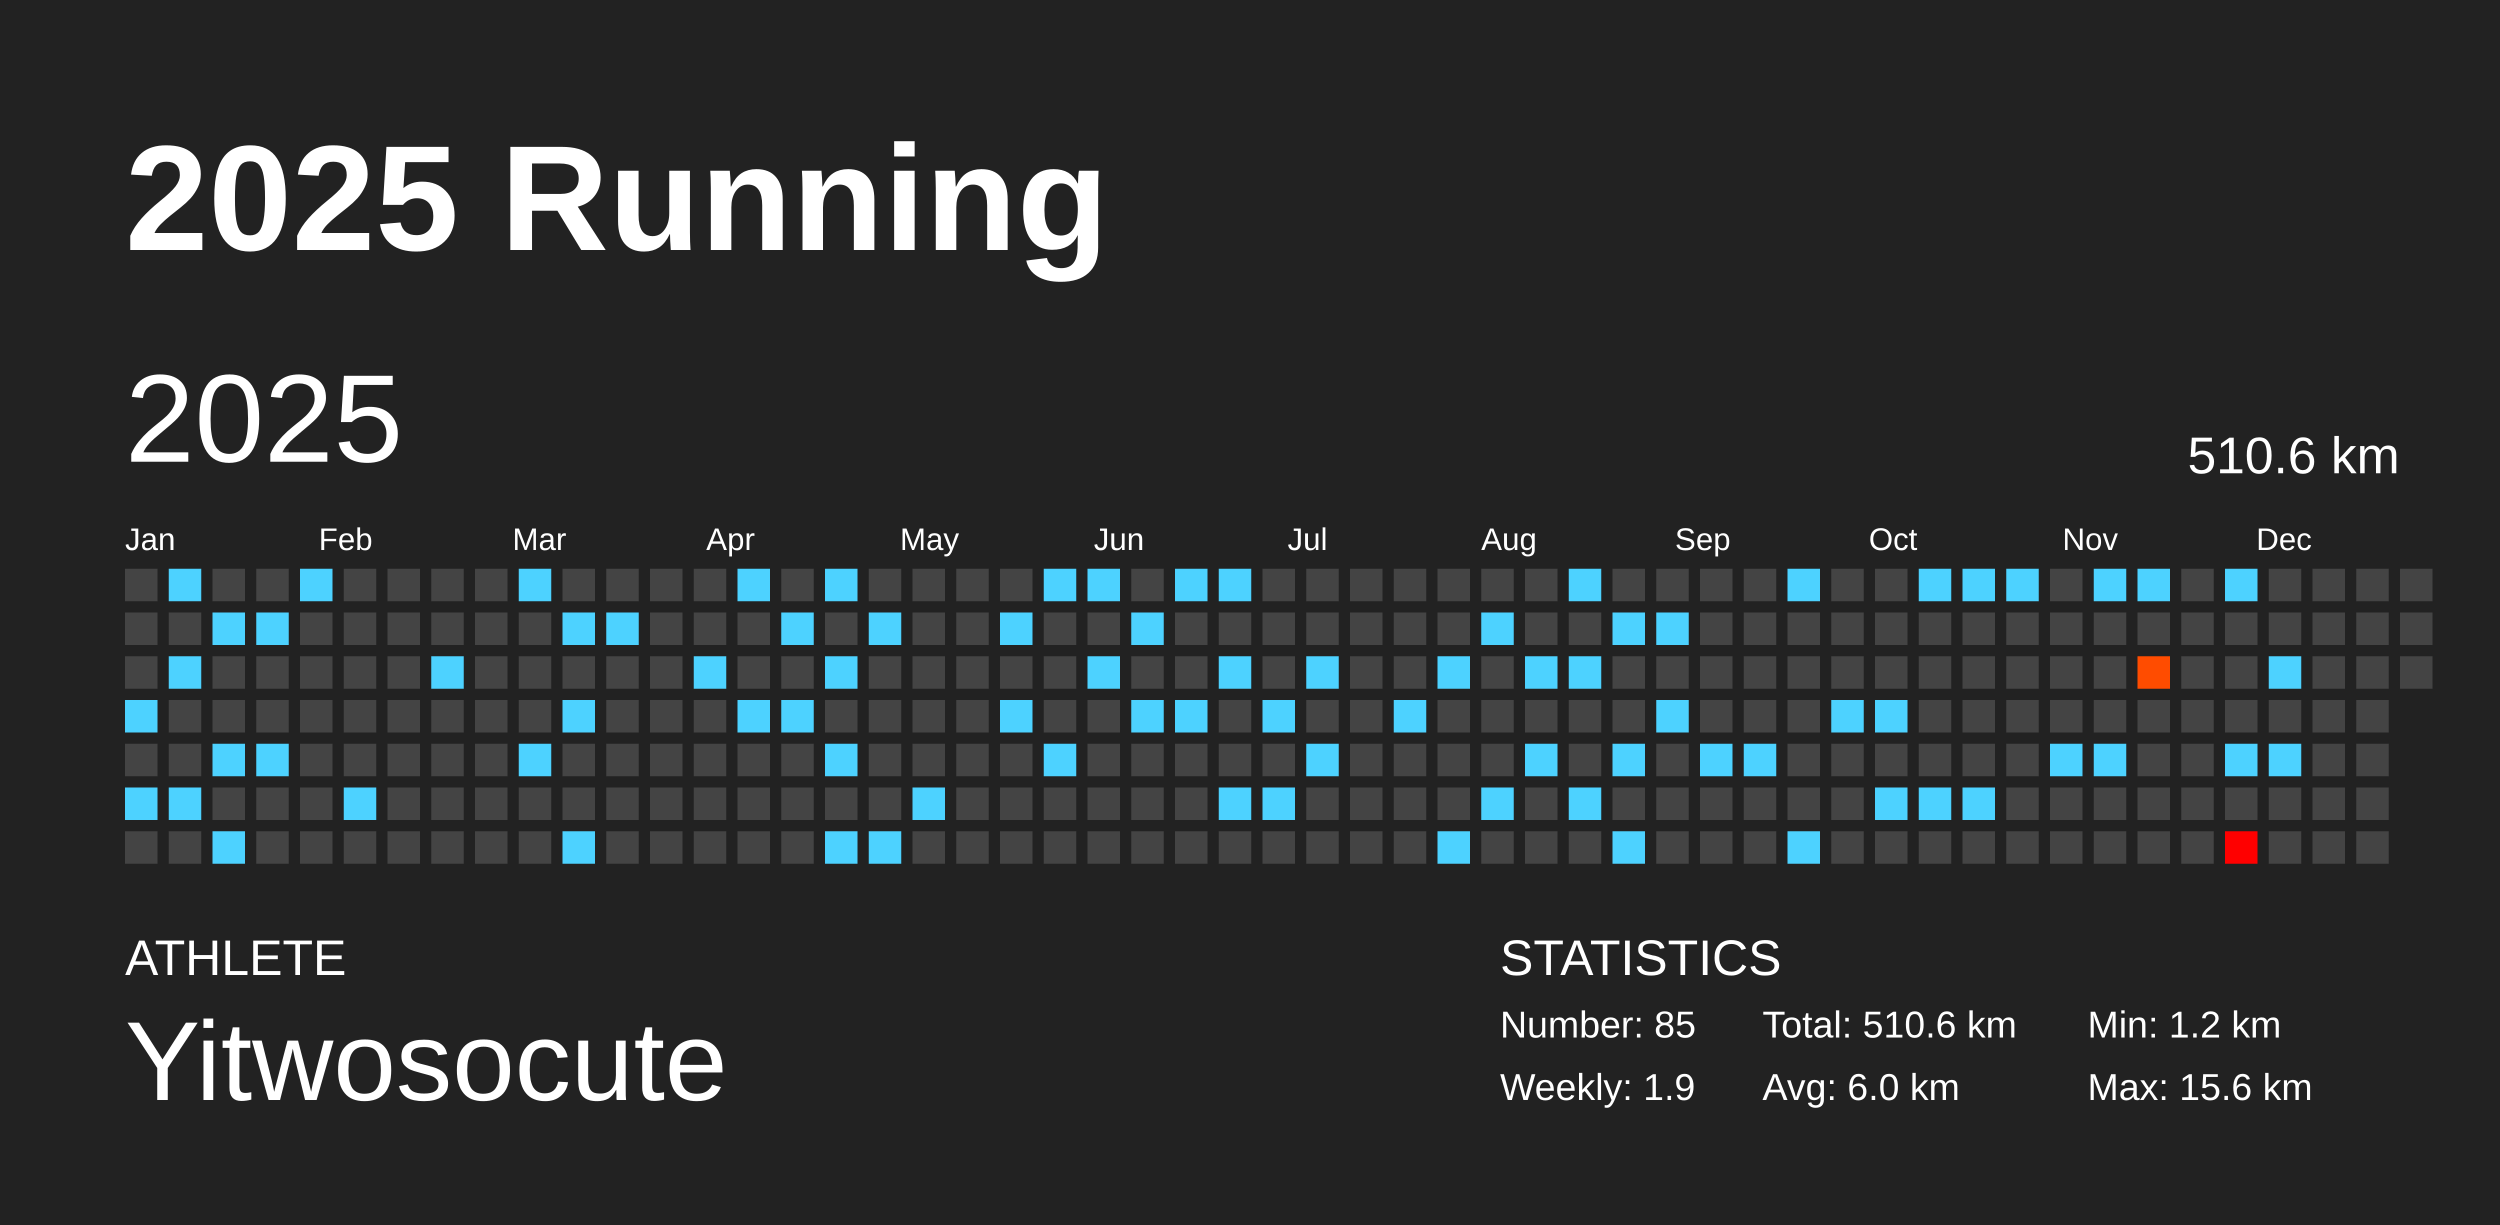
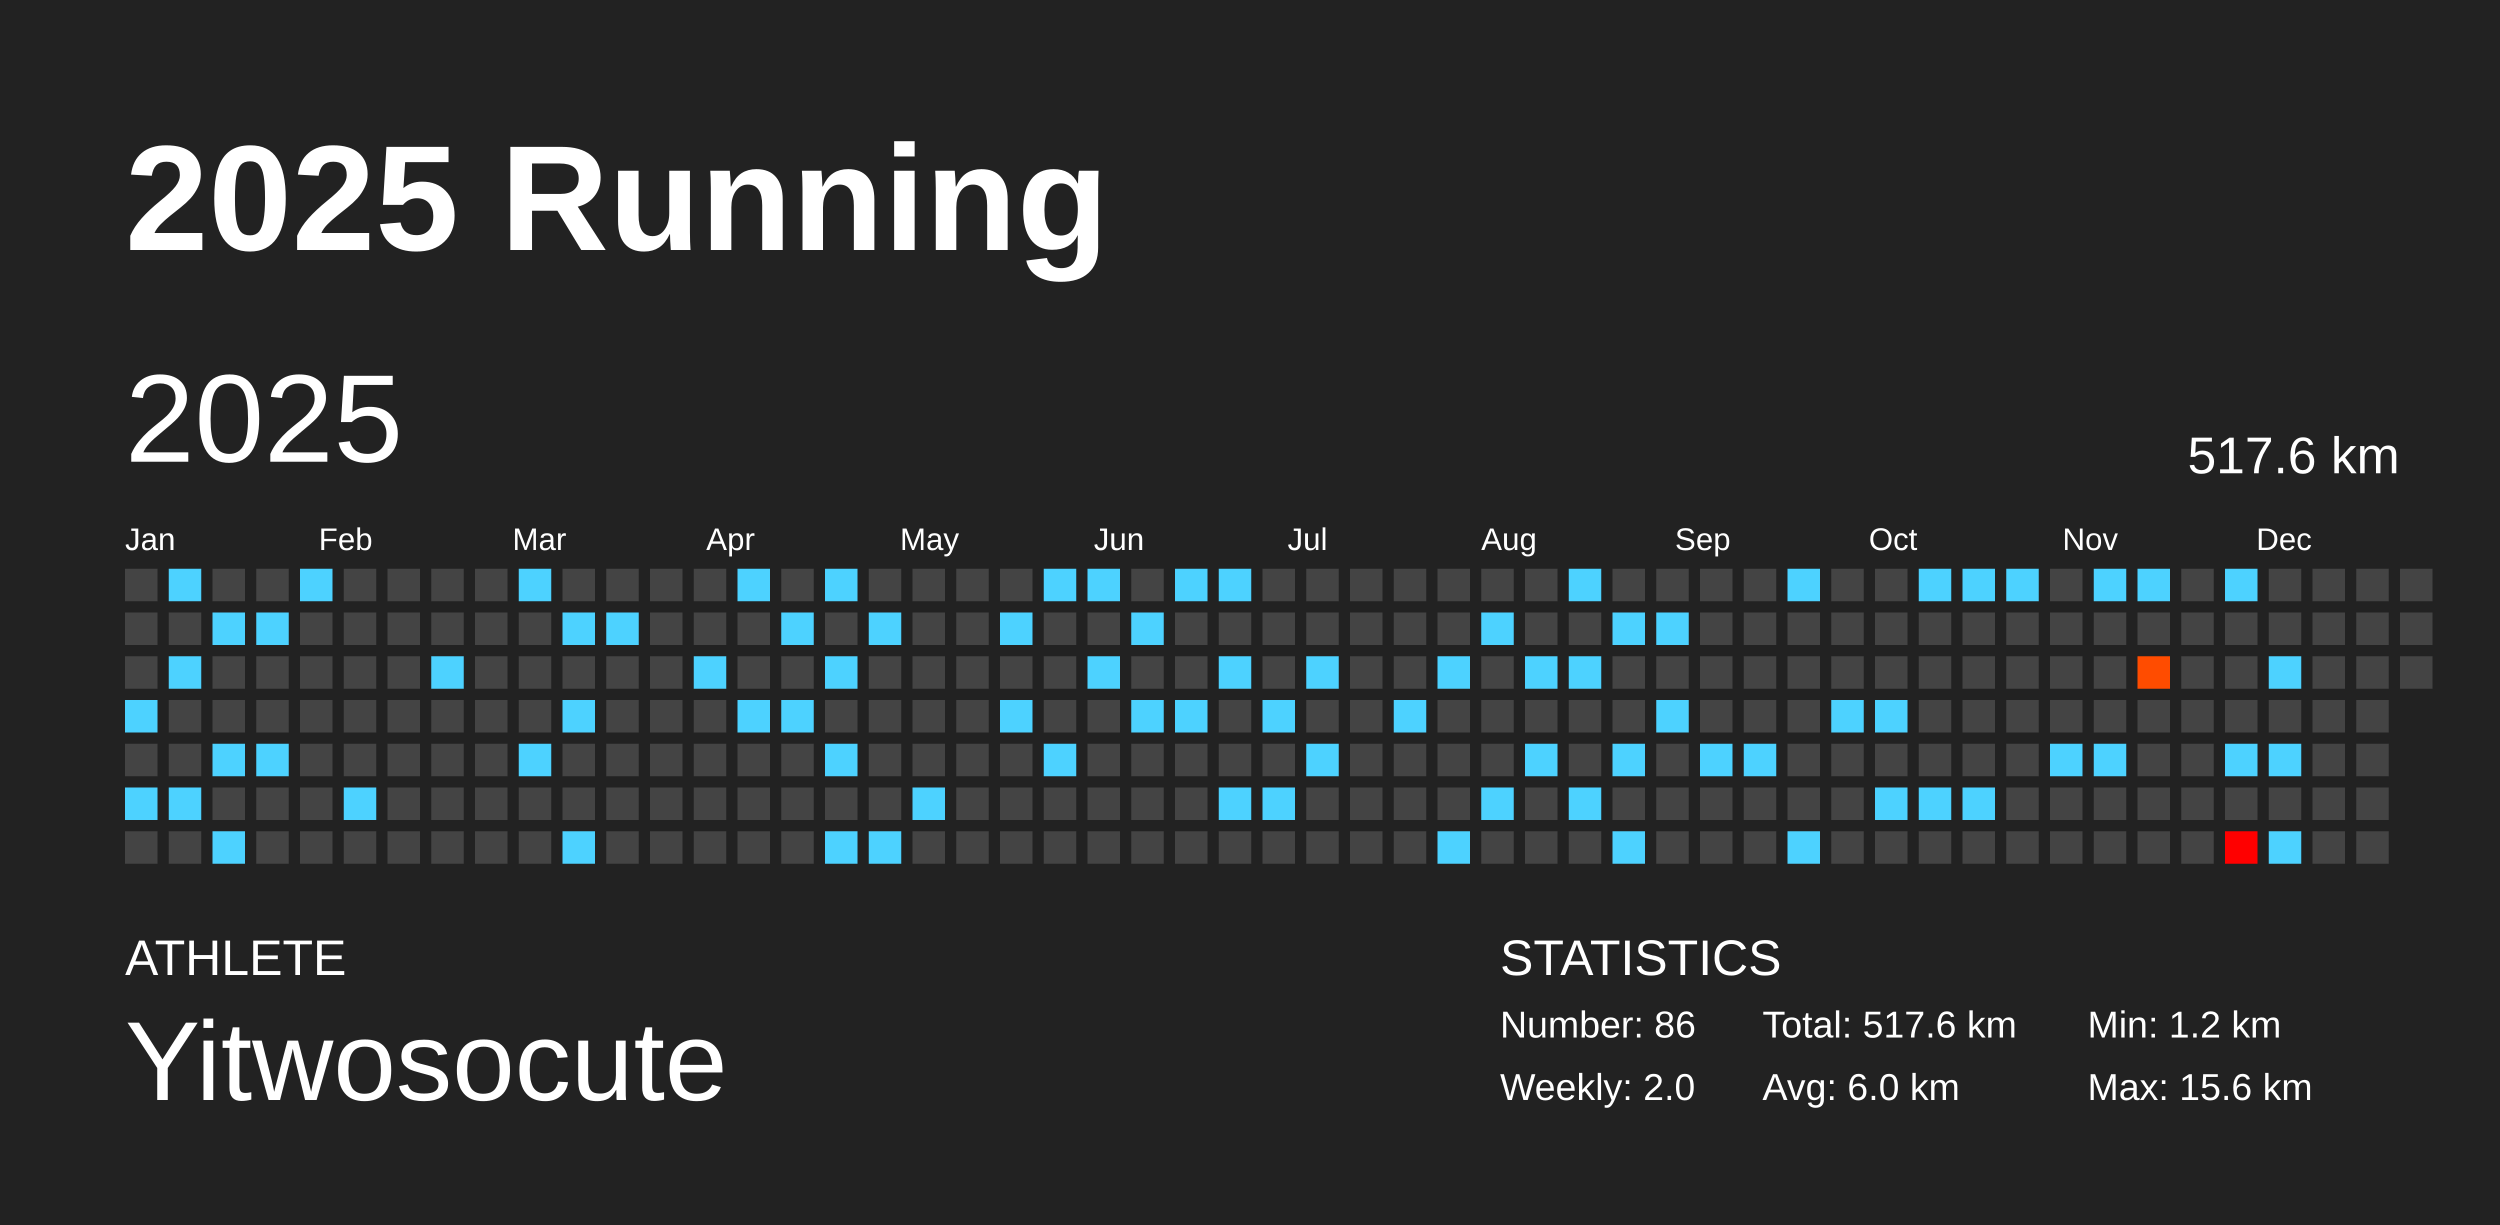
<svg xmlns="http://www.w3.org/2000/svg" baseProfile="full" height="98mm" version="1.1" viewBox="0,0,200,98" width="200mm">
  <defs />
  <rect fill="#222222" height="98" width="200" x="0" y="0" />
  <text fill="#FFFFFF" style="font-size:12px; font-family:Arial; font-weight:bold;" x="10" y="20">2025 Running</text>
  <text fill="#FFFFFF" style="font-size:4px; font-family:Arial" x="10" y="78">ATHLETE</text>
  <text fill="#FFFFFF" style="font-size:9px; font-family:Arial" x="10" y="88">Yitwosocute</text>
  <text fill="#FFFFFF" style="font-size:4px; font-family:Arial" x="120" y="78">STATISTICS</text>
-   <text fill="#FFFFFF" style="font-size:3px; font-family:Arial" x="120" y="83">Number: 85</text>
-   <text fill="#FFFFFF" style="font-size:3px; font-family:Arial" x="120" y="88">Weekly: 1.9</text>
-   <text fill="#FFFFFF" style="font-size:3px; font-family:Arial" x="141" y="83">Total: 510.6 km</text>
+   <text fill="#FFFFFF" style="font-size:3px; font-family:Arial" x="120" y="83">Number: 86</text>
+   <text fill="#FFFFFF" style="font-size:3px; font-family:Arial" x="120" y="88">Weekly: 2.0</text>
+   <text fill="#FFFFFF" style="font-size:3px; font-family:Arial" x="141" y="83">Total: 517.6 km</text>
  <text fill="#FFFFFF" style="font-size:3px; font-family:Arial" x="141" y="88">Avg: 6.0 km</text>
  <text fill="#FFFFFF" style="font-size:3px; font-family:Arial" x="167" y="83">Min: 1.2 km</text>
  <text fill="#FFFFFF" style="font-size:3px; font-family:Arial" x="167" y="88">Max: 15.6 km</text>
  <text dominant-baseline="hanging" fill="#FFFFFF" style="font-size:10.0px; font-family:Arial;" x="10" y="30">2025</text>
-   <text dominant-baseline="hanging" fill="#FFFFFF" style="font-size:4.125px; font-family:Arial;" x="175" y="35">510.6 km</text>
+   <text dominant-baseline="hanging" fill="#FFFFFF" style="font-size:4.125px; font-family:Arial;" x="175" y="35">517.6 km</text>
  <text fill="#FFFFFF" style="font-size:2.5px; font-family:Arial" x="10.0" y="44">Jan</text>
  <text fill="#FFFFFF" style="font-size:2.5px; font-family:Arial" x="25.5" y="44">Feb</text>
  <text fill="#FFFFFF" style="font-size:2.5px; font-family:Arial" x="41.0" y="44">Mar</text>
  <text fill="#FFFFFF" style="font-size:2.5px; font-family:Arial" x="56.5" y="44">Apr</text>
  <text fill="#FFFFFF" style="font-size:2.5px; font-family:Arial" x="72.0" y="44">May</text>
  <text fill="#FFFFFF" style="font-size:2.5px; font-family:Arial" x="87.5" y="44">Jun</text>
  <text fill="#FFFFFF" style="font-size:2.5px; font-family:Arial" x="103.0" y="44">Jul</text>
  <text fill="#FFFFFF" style="font-size:2.5px; font-family:Arial" x="118.5" y="44">Aug</text>
  <text fill="#FFFFFF" style="font-size:2.5px; font-family:Arial" x="134.0" y="44">Sep</text>
  <text fill="#FFFFFF" style="font-size:2.5px; font-family:Arial" x="149.5" y="44">Oct</text>
  <text fill="#FFFFFF" style="font-size:2.5px; font-family:Arial" x="165.0" y="44">Nov</text>
  <text fill="#FFFFFF" style="font-size:2.5px; font-family:Arial" x="180.5" y="44">Dec</text>
  <rect fill="#444444" height="2.6" width="2.6" x="10.0" y="45.5" />
  <rect fill="#444444" height="2.6" width="2.6" x="10.0" y="49.0" />
  <rect fill="#444444" height="2.6" width="2.6" x="10.0" y="52.5" />
  <rect fill="#4dd2ff" height="2.6" width="2.6" x="10.0" y="56.0" />
  <rect fill="#444444" height="2.6" width="2.6" x="10.0" y="59.5" />
  <rect fill="#4dd2ff" height="2.6" width="2.6" x="10.0" y="63.0" />
  <rect fill="#444444" height="2.6" width="2.6" x="10.0" y="66.5" />
  <rect fill="#4dd2ff" height="2.6" width="2.6" x="13.5" y="45.5" />
  <rect fill="#444444" height="2.6" width="2.6" x="13.5" y="49.0" />
  <rect fill="#4dd2ff" height="2.6" width="2.6" x="13.5" y="52.5" />
  <rect fill="#444444" height="2.6" width="2.6" x="13.5" y="56.0" />
  <rect fill="#444444" height="2.6" width="2.6" x="13.5" y="59.5" />
  <rect fill="#4dd2ff" height="2.6" width="2.6" x="13.5" y="63.0" />
  <rect fill="#444444" height="2.6" width="2.6" x="13.5" y="66.5" />
  <rect fill="#444444" height="2.6" width="2.6" x="17.0" y="45.5" />
  <rect fill="#4dd2ff" height="2.6" width="2.6" x="17.0" y="49.0" />
  <rect fill="#444444" height="2.6" width="2.6" x="17.0" y="52.5" />
  <rect fill="#444444" height="2.6" width="2.6" x="17.0" y="56.0" />
  <rect fill="#4dd2ff" height="2.6" width="2.6" x="17.0" y="59.5" />
  <rect fill="#444444" height="2.6" width="2.6" x="17.0" y="63.0" />
  <rect fill="#4dd2ff" height="2.6" width="2.6" x="17.0" y="66.5" />
  <rect fill="#444444" height="2.6" width="2.6" x="20.5" y="45.5" />
  <rect fill="#4dd2ff" height="2.6" width="2.6" x="20.5" y="49.0" />
  <rect fill="#444444" height="2.6" width="2.6" x="20.5" y="52.5" />
  <rect fill="#444444" height="2.6" width="2.6" x="20.5" y="56.0" />
  <rect fill="#4dd2ff" height="2.6" width="2.6" x="20.5" y="59.5" />
  <rect fill="#444444" height="2.6" width="2.6" x="20.5" y="63.0" />
  <rect fill="#444444" height="2.6" width="2.6" x="20.5" y="66.5" />
  <rect fill="#4dd2ff" height="2.6" width="2.6" x="24.0" y="45.5" />
  <rect fill="#444444" height="2.6" width="2.6" x="24.0" y="49.0" />
  <rect fill="#444444" height="2.6" width="2.6" x="24.0" y="52.5" />
  <rect fill="#444444" height="2.6" width="2.6" x="24.0" y="56.0" />
  <rect fill="#444444" height="2.6" width="2.6" x="24.0" y="59.5" />
  <rect fill="#444444" height="2.6" width="2.6" x="24.0" y="63.0" />
  <rect fill="#444444" height="2.6" width="2.6" x="24.0" y="66.5" />
  <rect fill="#444444" height="2.6" width="2.6" x="27.5" y="45.5" />
  <rect fill="#444444" height="2.6" width="2.6" x="27.5" y="49.0" />
  <rect fill="#444444" height="2.6" width="2.6" x="27.5" y="52.5" />
  <rect fill="#444444" height="2.6" width="2.6" x="27.5" y="56.0" />
  <rect fill="#444444" height="2.6" width="2.6" x="27.5" y="59.5" />
  <rect fill="#4dd2ff" height="2.6" width="2.6" x="27.5" y="63.0" />
  <rect fill="#444444" height="2.6" width="2.6" x="27.5" y="66.5" />
  <rect fill="#444444" height="2.6" width="2.6" x="31.0" y="45.5" />
  <rect fill="#444444" height="2.6" width="2.6" x="31.0" y="49.0" />
  <rect fill="#444444" height="2.6" width="2.6" x="31.0" y="52.5" />
  <rect fill="#444444" height="2.6" width="2.6" x="31.0" y="56.0" />
  <rect fill="#444444" height="2.6" width="2.6" x="31.0" y="59.5" />
  <rect fill="#444444" height="2.6" width="2.6" x="31.0" y="63.0" />
  <rect fill="#444444" height="2.6" width="2.6" x="31.0" y="66.5" />
  <rect fill="#444444" height="2.6" width="2.6" x="34.5" y="45.5" />
  <rect fill="#444444" height="2.6" width="2.6" x="34.5" y="49.0" />
  <rect fill="#4dd2ff" height="2.6" width="2.6" x="34.5" y="52.5" />
  <rect fill="#444444" height="2.6" width="2.6" x="34.5" y="56.0" />
  <rect fill="#444444" height="2.6" width="2.6" x="34.5" y="59.5" />
  <rect fill="#444444" height="2.6" width="2.6" x="34.5" y="63.0" />
  <rect fill="#444444" height="2.6" width="2.6" x="34.5" y="66.5" />
  <rect fill="#444444" height="2.6" width="2.6" x="38.0" y="45.5" />
  <rect fill="#444444" height="2.6" width="2.6" x="38.0" y="49.0" />
  <rect fill="#444444" height="2.6" width="2.6" x="38.0" y="52.5" />
  <rect fill="#444444" height="2.6" width="2.6" x="38.0" y="56.0" />
  <rect fill="#444444" height="2.6" width="2.6" x="38.0" y="59.5" />
  <rect fill="#444444" height="2.6" width="2.6" x="38.0" y="63.0" />
  <rect fill="#444444" height="2.6" width="2.6" x="38.0" y="66.5" />
  <rect fill="#4dd2ff" height="2.6" width="2.6" x="41.5" y="45.5" />
  <rect fill="#444444" height="2.6" width="2.6" x="41.5" y="49.0" />
  <rect fill="#444444" height="2.6" width="2.6" x="41.5" y="52.5" />
  <rect fill="#444444" height="2.6" width="2.6" x="41.5" y="56.0" />
  <rect fill="#4dd2ff" height="2.6" width="2.6" x="41.5" y="59.5" />
  <rect fill="#444444" height="2.6" width="2.6" x="41.5" y="63.0" />
  <rect fill="#444444" height="2.6" width="2.6" x="41.5" y="66.5" />
  <rect fill="#444444" height="2.6" width="2.6" x="45.0" y="45.5" />
  <rect fill="#4dd2ff" height="2.6" width="2.6" x="45.0" y="49.0" />
  <rect fill="#444444" height="2.6" width="2.6" x="45.0" y="52.5" />
  <rect fill="#4dd2ff" height="2.6" width="2.6" x="45.0" y="56.0" />
  <rect fill="#444444" height="2.6" width="2.6" x="45.0" y="59.5" />
  <rect fill="#444444" height="2.6" width="2.6" x="45.0" y="63.0" />
  <rect fill="#4dd2ff" height="2.6" width="2.6" x="45.0" y="66.5" />
  <rect fill="#444444" height="2.6" width="2.6" x="48.5" y="45.5" />
  <rect fill="#4dd2ff" height="2.6" width="2.6" x="48.5" y="49.0" />
  <rect fill="#444444" height="2.6" width="2.6" x="48.5" y="52.5" />
  <rect fill="#444444" height="2.6" width="2.6" x="48.5" y="56.0" />
  <rect fill="#444444" height="2.6" width="2.6" x="48.5" y="59.5" />
  <rect fill="#444444" height="2.6" width="2.6" x="48.5" y="63.0" />
  <rect fill="#444444" height="2.6" width="2.6" x="48.5" y="66.5" />
  <rect fill="#444444" height="2.6" width="2.6" x="52.0" y="45.5" />
  <rect fill="#444444" height="2.6" width="2.6" x="52.0" y="49.0" />
  <rect fill="#444444" height="2.6" width="2.6" x="52.0" y="52.5" />
  <rect fill="#444444" height="2.6" width="2.6" x="52.0" y="56.0" />
  <rect fill="#444444" height="2.6" width="2.6" x="52.0" y="59.5" />
  <rect fill="#444444" height="2.6" width="2.6" x="52.0" y="63.0" />
  <rect fill="#444444" height="2.6" width="2.6" x="52.0" y="66.5" />
  <rect fill="#444444" height="2.6" width="2.6" x="55.5" y="45.5" />
  <rect fill="#444444" height="2.6" width="2.6" x="55.5" y="49.0" />
  <rect fill="#4dd2ff" height="2.6" width="2.6" x="55.5" y="52.5" />
  <rect fill="#444444" height="2.6" width="2.6" x="55.5" y="56.0" />
  <rect fill="#444444" height="2.6" width="2.6" x="55.5" y="59.5" />
  <rect fill="#444444" height="2.6" width="2.6" x="55.5" y="63.0" />
  <rect fill="#444444" height="2.6" width="2.6" x="55.5" y="66.5" />
  <rect fill="#4dd2ff" height="2.6" width="2.6" x="59.0" y="45.5" />
  <rect fill="#444444" height="2.6" width="2.6" x="59.0" y="49.0" />
  <rect fill="#444444" height="2.6" width="2.6" x="59.0" y="52.5" />
  <rect fill="#4dd2ff" height="2.6" width="2.6" x="59.0" y="56.0" />
  <rect fill="#444444" height="2.6" width="2.6" x="59.0" y="59.5" />
  <rect fill="#444444" height="2.6" width="2.6" x="59.0" y="63.0" />
  <rect fill="#444444" height="2.6" width="2.6" x="59.0" y="66.5" />
  <rect fill="#444444" height="2.6" width="2.6" x="62.5" y="45.5" />
  <rect fill="#4dd2ff" height="2.6" width="2.6" x="62.5" y="49.0" />
  <rect fill="#444444" height="2.6" width="2.6" x="62.5" y="52.5" />
  <rect fill="#4dd2ff" height="2.6" width="2.6" x="62.5" y="56.0" />
  <rect fill="#444444" height="2.6" width="2.6" x="62.5" y="59.5" />
  <rect fill="#444444" height="2.6" width="2.6" x="62.5" y="63.0" />
  <rect fill="#444444" height="2.6" width="2.6" x="62.5" y="66.5" />
  <rect fill="#4dd2ff" height="2.6" width="2.6" x="66.0" y="45.5" />
  <rect fill="#444444" height="2.6" width="2.6" x="66.0" y="49.0" />
  <rect fill="#4dd2ff" height="2.6" width="2.6" x="66.0" y="52.5" />
  <rect fill="#444444" height="2.6" width="2.6" x="66.0" y="56.0" />
  <rect fill="#4dd2ff" height="2.6" width="2.6" x="66.0" y="59.5" />
  <rect fill="#444444" height="2.6" width="2.6" x="66.0" y="63.0" />
  <rect fill="#4dd2ff" height="2.6" width="2.6" x="66.0" y="66.5" />
  <rect fill="#444444" height="2.6" width="2.6" x="69.5" y="45.5" />
  <rect fill="#4dd2ff" height="2.6" width="2.6" x="69.5" y="49.0" />
  <rect fill="#444444" height="2.6" width="2.6" x="69.5" y="52.5" />
  <rect fill="#444444" height="2.6" width="2.6" x="69.5" y="56.0" />
  <rect fill="#444444" height="2.6" width="2.6" x="69.5" y="59.5" />
  <rect fill="#444444" height="2.6" width="2.6" x="69.5" y="63.0" />
  <rect fill="#4dd2ff" height="2.6" width="2.6" x="69.5" y="66.5" />
  <rect fill="#444444" height="2.6" width="2.6" x="73.0" y="45.5" />
  <rect fill="#444444" height="2.6" width="2.6" x="73.0" y="49.0" />
  <rect fill="#444444" height="2.6" width="2.6" x="73.0" y="52.5" />
  <rect fill="#444444" height="2.6" width="2.6" x="73.0" y="56.0" />
  <rect fill="#444444" height="2.6" width="2.6" x="73.0" y="59.5" />
  <rect fill="#4dd2ff" height="2.6" width="2.6" x="73.0" y="63.0" />
  <rect fill="#444444" height="2.6" width="2.6" x="73.0" y="66.5" />
  <rect fill="#444444" height="2.6" width="2.6" x="76.5" y="45.5" />
  <rect fill="#444444" height="2.6" width="2.6" x="76.5" y="49.0" />
  <rect fill="#444444" height="2.6" width="2.6" x="76.5" y="52.5" />
  <rect fill="#444444" height="2.6" width="2.6" x="76.5" y="56.0" />
  <rect fill="#444444" height="2.6" width="2.6" x="76.5" y="59.5" />
  <rect fill="#444444" height="2.6" width="2.6" x="76.5" y="63.0" />
  <rect fill="#444444" height="2.6" width="2.6" x="76.5" y="66.5" />
  <rect fill="#444444" height="2.6" width="2.6" x="80.0" y="45.5" />
  <rect fill="#4dd2ff" height="2.6" width="2.6" x="80.0" y="49.0" />
  <rect fill="#444444" height="2.6" width="2.6" x="80.0" y="52.5" />
  <rect fill="#4dd2ff" height="2.6" width="2.6" x="80.0" y="56.0" />
  <rect fill="#444444" height="2.6" width="2.6" x="80.0" y="59.5" />
  <rect fill="#444444" height="2.6" width="2.6" x="80.0" y="63.0" />
  <rect fill="#444444" height="2.6" width="2.6" x="80.0" y="66.5" />
  <rect fill="#4dd2ff" height="2.6" width="2.6" x="83.5" y="45.5" />
  <rect fill="#444444" height="2.6" width="2.6" x="83.5" y="49.0" />
  <rect fill="#444444" height="2.6" width="2.6" x="83.5" y="52.5" />
  <rect fill="#444444" height="2.6" width="2.6" x="83.5" y="56.0" />
  <rect fill="#4dd2ff" height="2.6" width="2.6" x="83.5" y="59.5" />
  <rect fill="#444444" height="2.6" width="2.6" x="83.5" y="63.0" />
  <rect fill="#444444" height="2.6" width="2.6" x="83.5" y="66.5" />
  <rect fill="#4dd2ff" height="2.6" width="2.6" x="87.0" y="45.5" />
  <rect fill="#444444" height="2.6" width="2.6" x="87.0" y="49.0" />
  <rect fill="#4dd2ff" height="2.6" width="2.6" x="87.0" y="52.5" />
  <rect fill="#444444" height="2.6" width="2.6" x="87.0" y="56.0" />
  <rect fill="#444444" height="2.6" width="2.6" x="87.0" y="59.5" />
  <rect fill="#444444" height="2.6" width="2.6" x="87.0" y="63.0" />
  <rect fill="#444444" height="2.6" width="2.6" x="87.0" y="66.5" />
  <rect fill="#444444" height="2.6" width="2.6" x="90.5" y="45.5" />
  <rect fill="#4dd2ff" height="2.6" width="2.6" x="90.5" y="49.0" />
  <rect fill="#444444" height="2.6" width="2.6" x="90.5" y="52.5" />
  <rect fill="#4dd2ff" height="2.6" width="2.6" x="90.5" y="56.0" />
  <rect fill="#444444" height="2.6" width="2.6" x="90.5" y="59.5" />
  <rect fill="#444444" height="2.6" width="2.6" x="90.5" y="63.0" />
  <rect fill="#444444" height="2.6" width="2.6" x="90.5" y="66.5" />
  <rect fill="#4dd2ff" height="2.6" width="2.6" x="94.0" y="45.5" />
  <rect fill="#444444" height="2.6" width="2.6" x="94.0" y="49.0" />
  <rect fill="#444444" height="2.6" width="2.6" x="94.0" y="52.5" />
  <rect fill="#4dd2ff" height="2.6" width="2.6" x="94.0" y="56.0" />
  <rect fill="#444444" height="2.6" width="2.6" x="94.0" y="59.5" />
  <rect fill="#444444" height="2.6" width="2.6" x="94.0" y="63.0" />
  <rect fill="#444444" height="2.6" width="2.6" x="94.0" y="66.5" />
  <rect fill="#4dd2ff" height="2.6" width="2.6" x="97.5" y="45.5" />
  <rect fill="#444444" height="2.6" width="2.6" x="97.5" y="49.0" />
  <rect fill="#4dd2ff" height="2.6" width="2.6" x="97.5" y="52.5" />
  <rect fill="#444444" height="2.6" width="2.6" x="97.5" y="56.0" />
  <rect fill="#444444" height="2.6" width="2.6" x="97.5" y="59.5" />
  <rect fill="#4dd2ff" height="2.6" width="2.6" x="97.5" y="63.0" />
  <rect fill="#444444" height="2.6" width="2.6" x="97.5" y="66.5" />
  <rect fill="#444444" height="2.6" width="2.6" x="101.0" y="45.5" />
  <rect fill="#444444" height="2.6" width="2.6" x="101.0" y="49.0" />
  <rect fill="#444444" height="2.6" width="2.6" x="101.0" y="52.5" />
  <rect fill="#4dd2ff" height="2.6" width="2.6" x="101.0" y="56.0" />
  <rect fill="#444444" height="2.6" width="2.6" x="101.0" y="59.5" />
  <rect fill="#4dd2ff" height="2.6" width="2.6" x="101.0" y="63.0" />
  <rect fill="#444444" height="2.6" width="2.6" x="101.0" y="66.5" />
  <rect fill="#444444" height="2.6" width="2.6" x="104.5" y="45.5" />
  <rect fill="#444444" height="2.6" width="2.6" x="104.5" y="49.0" />
  <rect fill="#4dd2ff" height="2.6" width="2.6" x="104.5" y="52.5" />
  <rect fill="#444444" height="2.6" width="2.6" x="104.5" y="56.0" />
  <rect fill="#4dd2ff" height="2.6" width="2.6" x="104.5" y="59.5" />
  <rect fill="#444444" height="2.6" width="2.6" x="104.5" y="63.0" />
  <rect fill="#444444" height="2.6" width="2.6" x="104.5" y="66.5" />
  <rect fill="#444444" height="2.6" width="2.6" x="108.0" y="45.5" />
  <rect fill="#444444" height="2.6" width="2.6" x="108.0" y="49.0" />
  <rect fill="#444444" height="2.6" width="2.6" x="108.0" y="52.5" />
  <rect fill="#444444" height="2.6" width="2.6" x="108.0" y="56.0" />
  <rect fill="#444444" height="2.6" width="2.6" x="108.0" y="59.5" />
  <rect fill="#444444" height="2.6" width="2.6" x="108.0" y="63.0" />
  <rect fill="#444444" height="2.6" width="2.6" x="108.0" y="66.5" />
  <rect fill="#444444" height="2.6" width="2.6" x="111.5" y="45.5" />
  <rect fill="#444444" height="2.6" width="2.6" x="111.5" y="49.0" />
  <rect fill="#444444" height="2.6" width="2.6" x="111.5" y="52.5" />
  <rect fill="#4dd2ff" height="2.6" width="2.6" x="111.5" y="56.0" />
  <rect fill="#444444" height="2.6" width="2.6" x="111.5" y="59.5" />
  <rect fill="#444444" height="2.6" width="2.6" x="111.5" y="63.0" />
  <rect fill="#444444" height="2.6" width="2.6" x="111.5" y="66.5" />
  <rect fill="#444444" height="2.6" width="2.6" x="115.0" y="45.5" />
  <rect fill="#444444" height="2.6" width="2.6" x="115.0" y="49.0" />
  <rect fill="#4dd2ff" height="2.6" width="2.6" x="115.0" y="52.5" />
  <rect fill="#444444" height="2.6" width="2.6" x="115.0" y="56.0" />
  <rect fill="#444444" height="2.6" width="2.6" x="115.0" y="59.5" />
  <rect fill="#444444" height="2.6" width="2.6" x="115.0" y="63.0" />
  <rect fill="#4dd2ff" height="2.6" width="2.6" x="115.0" y="66.5" />
  <rect fill="#444444" height="2.6" width="2.6" x="118.5" y="45.5" />
  <rect fill="#4dd2ff" height="2.6" width="2.6" x="118.5" y="49.0" />
  <rect fill="#444444" height="2.6" width="2.6" x="118.5" y="52.5" />
  <rect fill="#444444" height="2.6" width="2.6" x="118.5" y="56.0" />
  <rect fill="#444444" height="2.6" width="2.6" x="118.5" y="59.5" />
  <rect fill="#4dd2ff" height="2.6" width="2.6" x="118.5" y="63.0" />
  <rect fill="#444444" height="2.6" width="2.6" x="118.5" y="66.5" />
  <rect fill="#444444" height="2.6" width="2.6" x="122.0" y="45.5" />
  <rect fill="#444444" height="2.6" width="2.6" x="122.0" y="49.0" />
  <rect fill="#4dd2ff" height="2.6" width="2.6" x="122.0" y="52.5" />
  <rect fill="#444444" height="2.6" width="2.6" x="122.0" y="56.0" />
  <rect fill="#4dd2ff" height="2.6" width="2.6" x="122.0" y="59.5" />
  <rect fill="#444444" height="2.6" width="2.6" x="122.0" y="63.0" />
  <rect fill="#444444" height="2.6" width="2.6" x="122.0" y="66.5" />
  <rect fill="#4dd2ff" height="2.6" width="2.6" x="125.5" y="45.5" />
  <rect fill="#444444" height="2.6" width="2.6" x="125.5" y="49.0" />
  <rect fill="#4dd2ff" height="2.6" width="2.6" x="125.5" y="52.5" />
  <rect fill="#444444" height="2.6" width="2.6" x="125.5" y="56.0" />
  <rect fill="#444444" height="2.6" width="2.6" x="125.5" y="59.5" />
  <rect fill="#4dd2ff" height="2.6" width="2.6" x="125.5" y="63.0" />
  <rect fill="#444444" height="2.6" width="2.6" x="125.5" y="66.5" />
  <rect fill="#444444" height="2.6" width="2.6" x="129.0" y="45.5" />
  <rect fill="#4dd2ff" height="2.6" width="2.6" x="129.0" y="49.0" />
  <rect fill="#444444" height="2.6" width="2.6" x="129.0" y="52.5" />
  <rect fill="#444444" height="2.6" width="2.6" x="129.0" y="56.0" />
  <rect fill="#4dd2ff" height="2.6" width="2.6" x="129.0" y="59.5" />
  <rect fill="#444444" height="2.6" width="2.6" x="129.0" y="63.0" />
  <rect fill="#4dd2ff" height="2.6" width="2.6" x="129.0" y="66.5" />
  <rect fill="#444444" height="2.6" width="2.6" x="132.5" y="45.5" />
  <rect fill="#4dd2ff" height="2.6" width="2.6" x="132.5" y="49.0" />
  <rect fill="#444444" height="2.6" width="2.6" x="132.5" y="52.5" />
  <rect fill="#4dd2ff" height="2.6" width="2.6" x="132.5" y="56.0" />
  <rect fill="#444444" height="2.6" width="2.6" x="132.5" y="59.5" />
  <rect fill="#444444" height="2.6" width="2.6" x="132.5" y="63.0" />
  <rect fill="#444444" height="2.6" width="2.6" x="132.5" y="66.5" />
  <rect fill="#444444" height="2.6" width="2.6" x="136.0" y="45.5" />
  <rect fill="#444444" height="2.6" width="2.6" x="136.0" y="49.0" />
  <rect fill="#444444" height="2.6" width="2.6" x="136.0" y="52.5" />
  <rect fill="#444444" height="2.6" width="2.6" x="136.0" y="56.0" />
  <rect fill="#4dd2ff" height="2.6" width="2.6" x="136.0" y="59.5" />
  <rect fill="#444444" height="2.6" width="2.6" x="136.0" y="63.0" />
  <rect fill="#444444" height="2.6" width="2.6" x="136.0" y="66.5" />
  <rect fill="#444444" height="2.6" width="2.6" x="139.5" y="45.5" />
  <rect fill="#444444" height="2.6" width="2.6" x="139.5" y="49.0" />
  <rect fill="#444444" height="2.6" width="2.6" x="139.5" y="52.5" />
  <rect fill="#444444" height="2.6" width="2.6" x="139.5" y="56.0" />
  <rect fill="#4dd2ff" height="2.6" width="2.6" x="139.5" y="59.5" />
  <rect fill="#444444" height="2.6" width="2.6" x="139.5" y="63.0" />
  <rect fill="#444444" height="2.6" width="2.6" x="139.5" y="66.5" />
  <rect fill="#4dd2ff" height="2.6" width="2.6" x="143.0" y="45.5" />
  <rect fill="#444444" height="2.6" width="2.6" x="143.0" y="49.0" />
  <rect fill="#444444" height="2.6" width="2.6" x="143.0" y="52.5" />
  <rect fill="#444444" height="2.6" width="2.6" x="143.0" y="56.0" />
  <rect fill="#444444" height="2.6" width="2.6" x="143.0" y="59.5" />
  <rect fill="#444444" height="2.6" width="2.6" x="143.0" y="63.0" />
  <rect fill="#4dd2ff" height="2.6" width="2.6" x="143.0" y="66.5" />
  <rect fill="#444444" height="2.6" width="2.6" x="146.5" y="45.5" />
  <rect fill="#444444" height="2.6" width="2.6" x="146.5" y="49.0" />
  <rect fill="#444444" height="2.6" width="2.6" x="146.5" y="52.5" />
  <rect fill="#4dd2ff" height="2.6" width="2.6" x="146.5" y="56.0" />
  <rect fill="#444444" height="2.6" width="2.6" x="146.5" y="59.5" />
  <rect fill="#444444" height="2.6" width="2.6" x="146.5" y="63.0" />
  <rect fill="#444444" height="2.6" width="2.6" x="146.5" y="66.5" />
  <rect fill="#444444" height="2.6" width="2.6" x="150.0" y="45.5" />
  <rect fill="#444444" height="2.6" width="2.6" x="150.0" y="49.0" />
  <rect fill="#444444" height="2.6" width="2.6" x="150.0" y="52.5" />
  <rect fill="#4dd2ff" height="2.6" width="2.6" x="150.0" y="56.0" />
  <rect fill="#444444" height="2.6" width="2.6" x="150.0" y="59.5" />
  <rect fill="#4dd2ff" height="2.6" width="2.6" x="150.0" y="63.0" />
  <rect fill="#444444" height="2.6" width="2.6" x="150.0" y="66.5" />
  <rect fill="#4dd2ff" height="2.6" width="2.6" x="153.5" y="45.5" />
  <rect fill="#444444" height="2.6" width="2.6" x="153.5" y="49.0" />
  <rect fill="#444444" height="2.6" width="2.6" x="153.5" y="52.5" />
  <rect fill="#444444" height="2.6" width="2.6" x="153.5" y="56.0" />
  <rect fill="#444444" height="2.6" width="2.6" x="153.5" y="59.5" />
  <rect fill="#4dd2ff" height="2.6" width="2.6" x="153.5" y="63.0" />
  <rect fill="#444444" height="2.6" width="2.6" x="153.5" y="66.5" />
  <rect fill="#4dd2ff" height="2.6" width="2.6" x="157.0" y="45.5" />
  <rect fill="#444444" height="2.6" width="2.6" x="157.0" y="49.0" />
  <rect fill="#444444" height="2.6" width="2.6" x="157.0" y="52.5" />
  <rect fill="#444444" height="2.6" width="2.6" x="157.0" y="56.0" />
  <rect fill="#444444" height="2.6" width="2.6" x="157.0" y="59.5" />
  <rect fill="#4dd2ff" height="2.6" width="2.6" x="157.0" y="63.0" />
  <rect fill="#444444" height="2.6" width="2.6" x="157.0" y="66.5" />
  <rect fill="#4dd2ff" height="2.6" width="2.6" x="160.5" y="45.5" />
  <rect fill="#444444" height="2.6" width="2.6" x="160.5" y="49.0" />
  <rect fill="#444444" height="2.6" width="2.6" x="160.5" y="52.5" />
  <rect fill="#444444" height="2.6" width="2.6" x="160.5" y="56.0" />
  <rect fill="#444444" height="2.6" width="2.6" x="160.5" y="59.5" />
  <rect fill="#444444" height="2.6" width="2.6" x="160.5" y="63.0" />
  <rect fill="#444444" height="2.6" width="2.6" x="160.5" y="66.5" />
  <rect fill="#444444" height="2.6" width="2.6" x="164.0" y="45.5" />
  <rect fill="#444444" height="2.6" width="2.6" x="164.0" y="49.0" />
  <rect fill="#444444" height="2.6" width="2.6" x="164.0" y="52.5" />
  <rect fill="#444444" height="2.6" width="2.6" x="164.0" y="56.0" />
  <rect fill="#4dd2ff" height="2.6" width="2.6" x="164.0" y="59.5" />
  <rect fill="#444444" height="2.6" width="2.6" x="164.0" y="63.0" />
  <rect fill="#444444" height="2.6" width="2.6" x="164.0" y="66.5" />
  <rect fill="#4dd2ff" height="2.6" width="2.6" x="167.5" y="45.5" />
  <rect fill="#444444" height="2.6" width="2.6" x="167.5" y="49.0" />
  <rect fill="#444444" height="2.6" width="2.6" x="167.5" y="52.5" />
  <rect fill="#444444" height="2.6" width="2.6" x="167.5" y="56.0" />
  <rect fill="#4dd2ff" height="2.6" width="2.6" x="167.5" y="59.5" />
  <rect fill="#444444" height="2.6" width="2.6" x="167.5" y="63.0" />
  <rect fill="#444444" height="2.6" width="2.6" x="167.5" y="66.5" />
  <rect fill="#4dd2ff" height="2.6" width="2.6" x="171.0" y="45.5" />
  <rect fill="#444444" height="2.6" width="2.6" x="171.0" y="49.0" />
  <rect fill="#ff4c00" height="2.6" width="2.6" x="171.0" y="52.5" />
  <rect fill="#444444" height="2.6" width="2.6" x="171.0" y="56.0" />
  <rect fill="#444444" height="2.6" width="2.6" x="171.0" y="59.5" />
  <rect fill="#444444" height="2.6" width="2.6" x="171.0" y="63.0" />
  <rect fill="#444444" height="2.6" width="2.6" x="171.0" y="66.5" />
  <rect fill="#444444" height="2.6" width="2.6" x="174.5" y="45.5" />
  <rect fill="#444444" height="2.6" width="2.6" x="174.5" y="49.0" />
  <rect fill="#444444" height="2.6" width="2.6" x="174.5" y="52.5" />
  <rect fill="#444444" height="2.6" width="2.6" x="174.5" y="56.0" />
  <rect fill="#444444" height="2.6" width="2.6" x="174.5" y="59.5" />
  <rect fill="#444444" height="2.6" width="2.6" x="174.5" y="63.0" />
  <rect fill="#444444" height="2.6" width="2.6" x="174.5" y="66.5" />
  <rect fill="#4dd2ff" height="2.6" width="2.6" x="178.0" y="45.5" />
  <rect fill="#444444" height="2.6" width="2.6" x="178.0" y="49.0" />
  <rect fill="#444444" height="2.6" width="2.6" x="178.0" y="52.5" />
  <rect fill="#444444" height="2.6" width="2.6" x="178.0" y="56.0" />
  <rect fill="#4dd2ff" height="2.6" width="2.6" x="178.0" y="59.5" />
  <rect fill="#444444" height="2.6" width="2.6" x="178.0" y="63.0" />
  <rect fill="#ff0000" height="2.6" width="2.6" x="178.0" y="66.5" />
  <rect fill="#444444" height="2.6" width="2.6" x="181.5" y="45.5" />
  <rect fill="#444444" height="2.6" width="2.6" x="181.5" y="49.0" />
  <rect fill="#4dd2ff" height="2.6" width="2.6" x="181.5" y="52.5" />
  <rect fill="#444444" height="2.6" width="2.6" x="181.5" y="56.0" />
  <rect fill="#4dd2ff" height="2.6" width="2.6" x="181.5" y="59.5" />
  <rect fill="#444444" height="2.6" width="2.6" x="181.5" y="63.0" />
-   <rect fill="#444444" height="2.6" width="2.6" x="181.5" y="66.5" />
+   <rect fill="#4dd2ff" height="2.6" width="2.6" x="181.5" y="66.5" />
  <rect fill="#444444" height="2.6" width="2.6" x="185.0" y="45.5" />
  <rect fill="#444444" height="2.6" width="2.6" x="185.0" y="49.0" />
  <rect fill="#444444" height="2.6" width="2.6" x="185.0" y="52.5" />
  <rect fill="#444444" height="2.6" width="2.6" x="185.0" y="56.0" />
  <rect fill="#444444" height="2.6" width="2.6" x="185.0" y="59.5" />
  <rect fill="#444444" height="2.6" width="2.6" x="185.0" y="63.0" />
  <rect fill="#444444" height="2.6" width="2.6" x="185.0" y="66.5" />
  <rect fill="#444444" height="2.6" width="2.6" x="188.5" y="45.5" />
  <rect fill="#444444" height="2.6" width="2.6" x="188.5" y="49.0" />
  <rect fill="#444444" height="2.6" width="2.6" x="188.5" y="52.5" />
  <rect fill="#444444" height="2.6" width="2.6" x="188.5" y="56.0" />
  <rect fill="#444444" height="2.6" width="2.6" x="188.5" y="59.5" />
  <rect fill="#444444" height="2.6" width="2.6" x="188.5" y="63.0" />
  <rect fill="#444444" height="2.6" width="2.6" x="188.5" y="66.5" />
  <rect fill="#444444" height="2.6" width="2.6" x="192.0" y="45.5" />
  <rect fill="#444444" height="2.6" width="2.6" x="192.0" y="49.0" />
  <rect fill="#444444" height="2.6" width="2.6" x="192.0" y="52.5" />
</svg>
